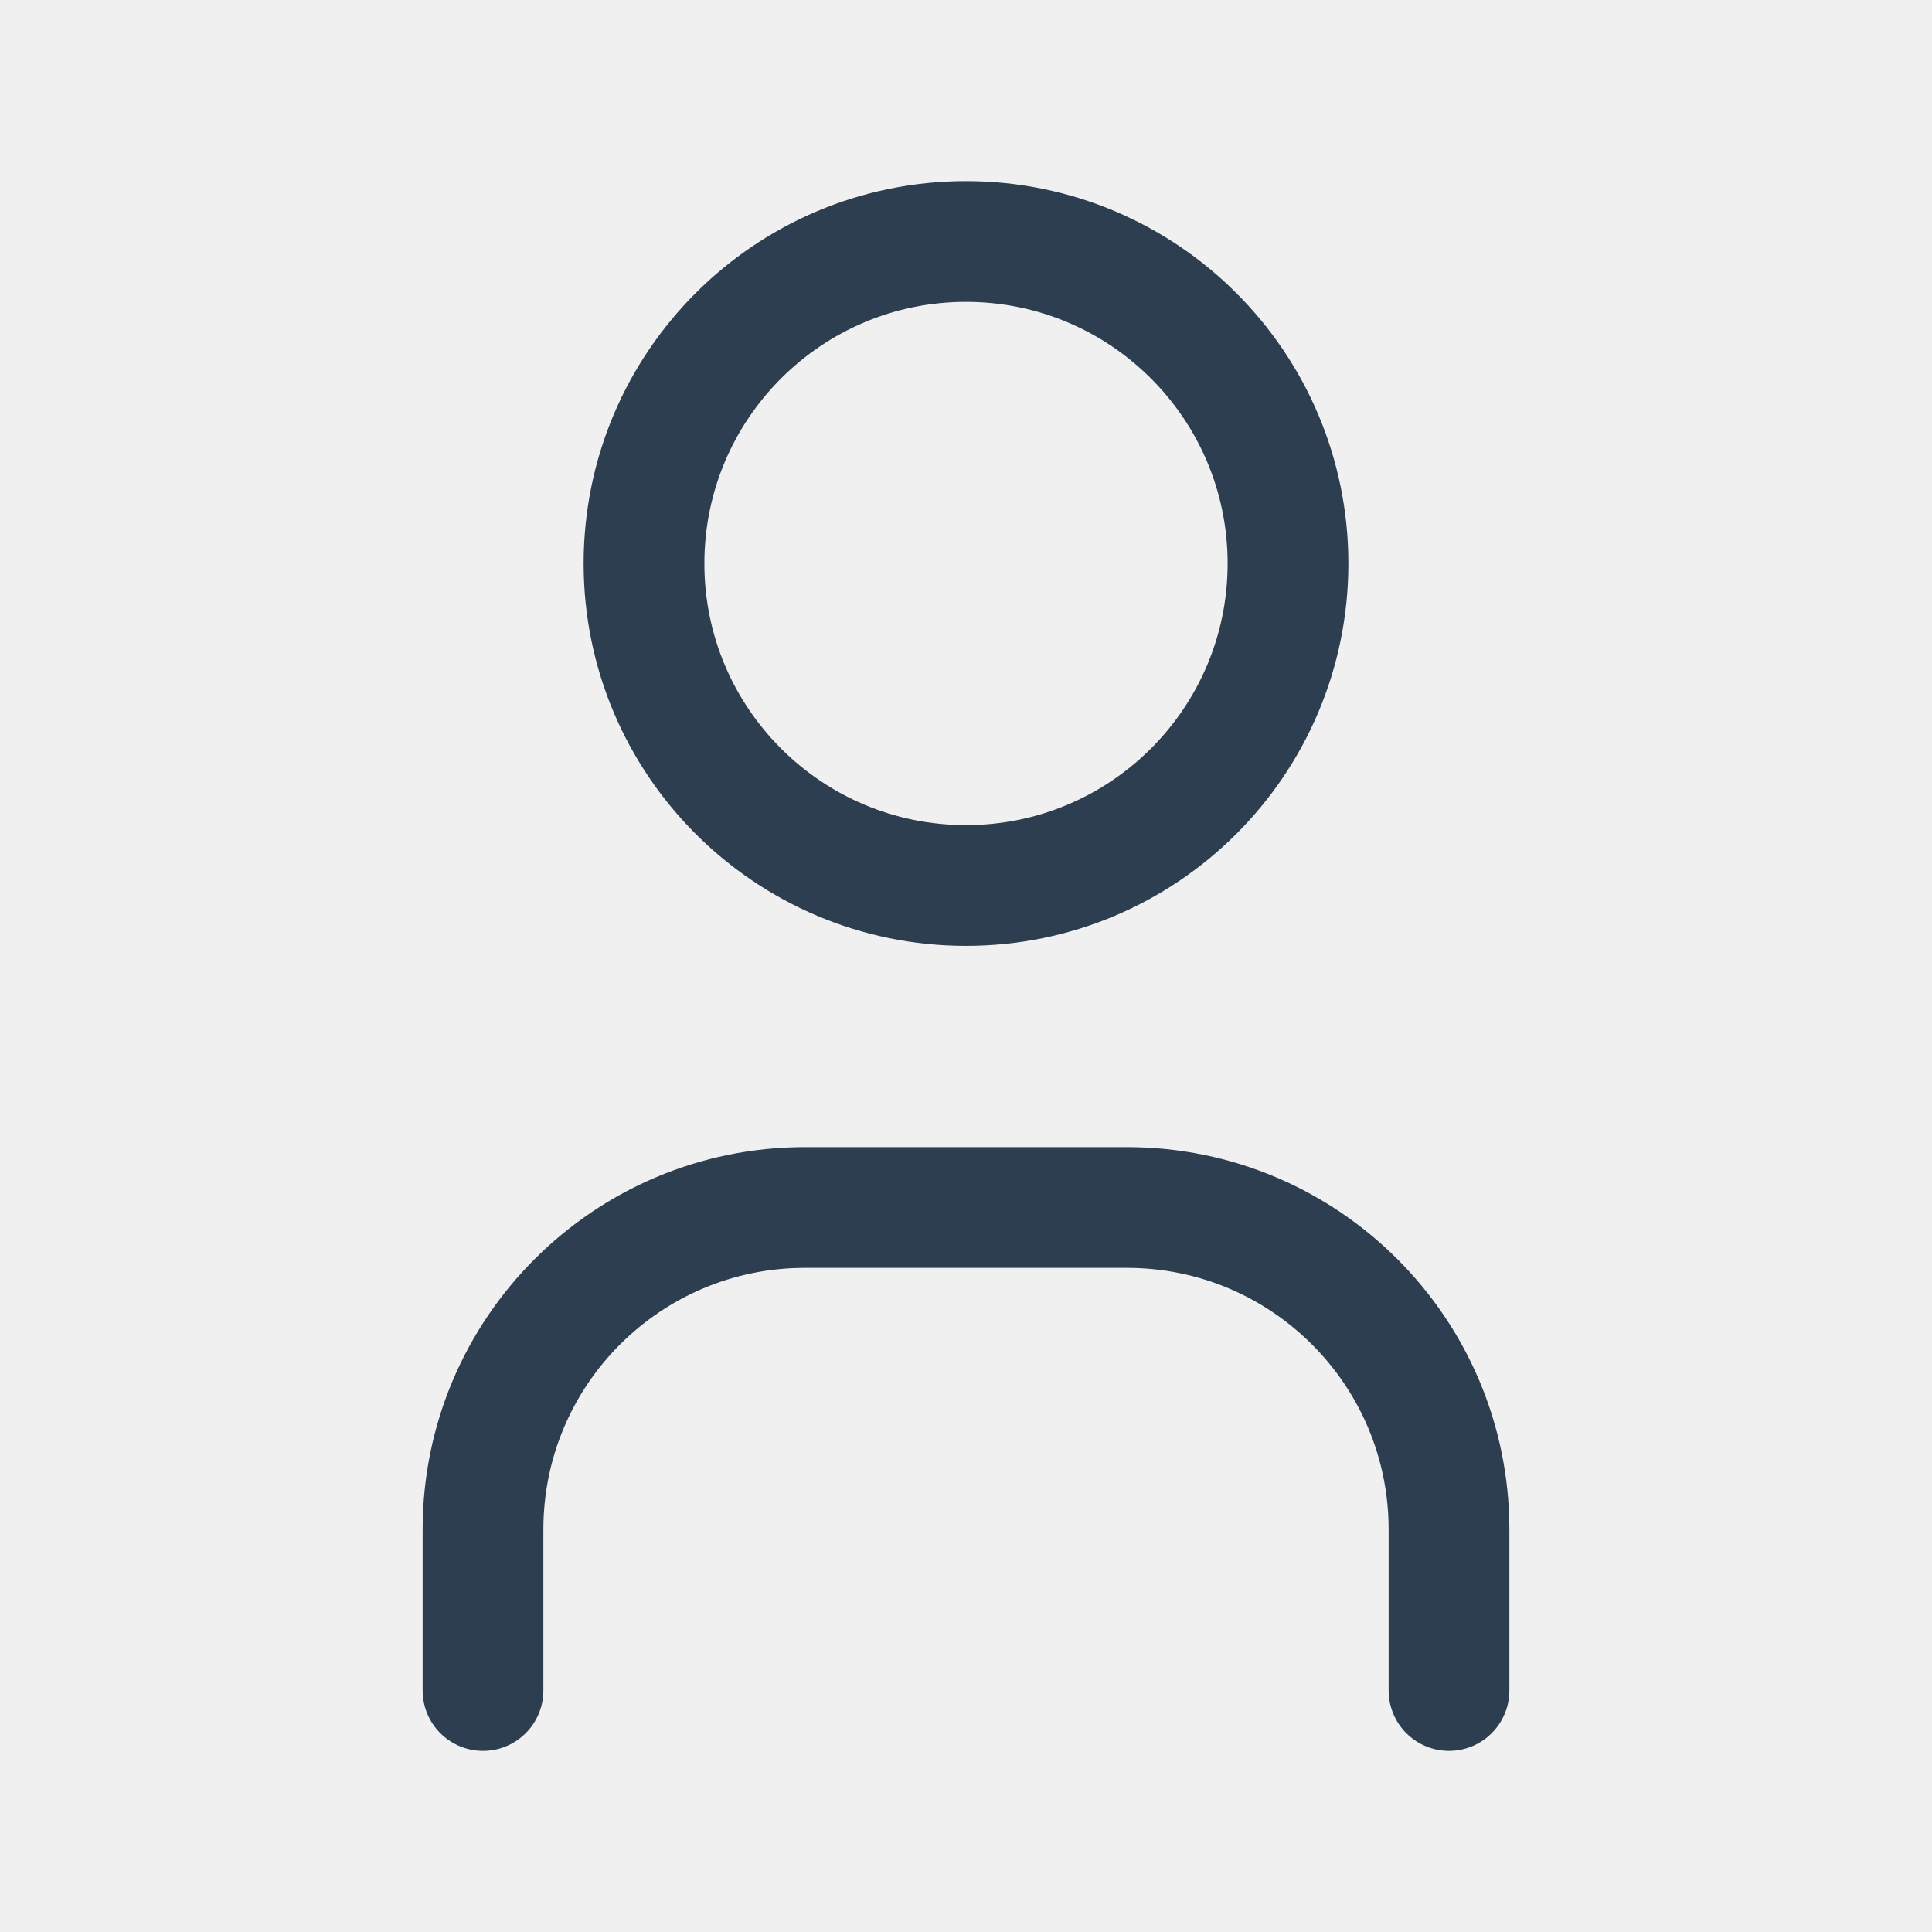
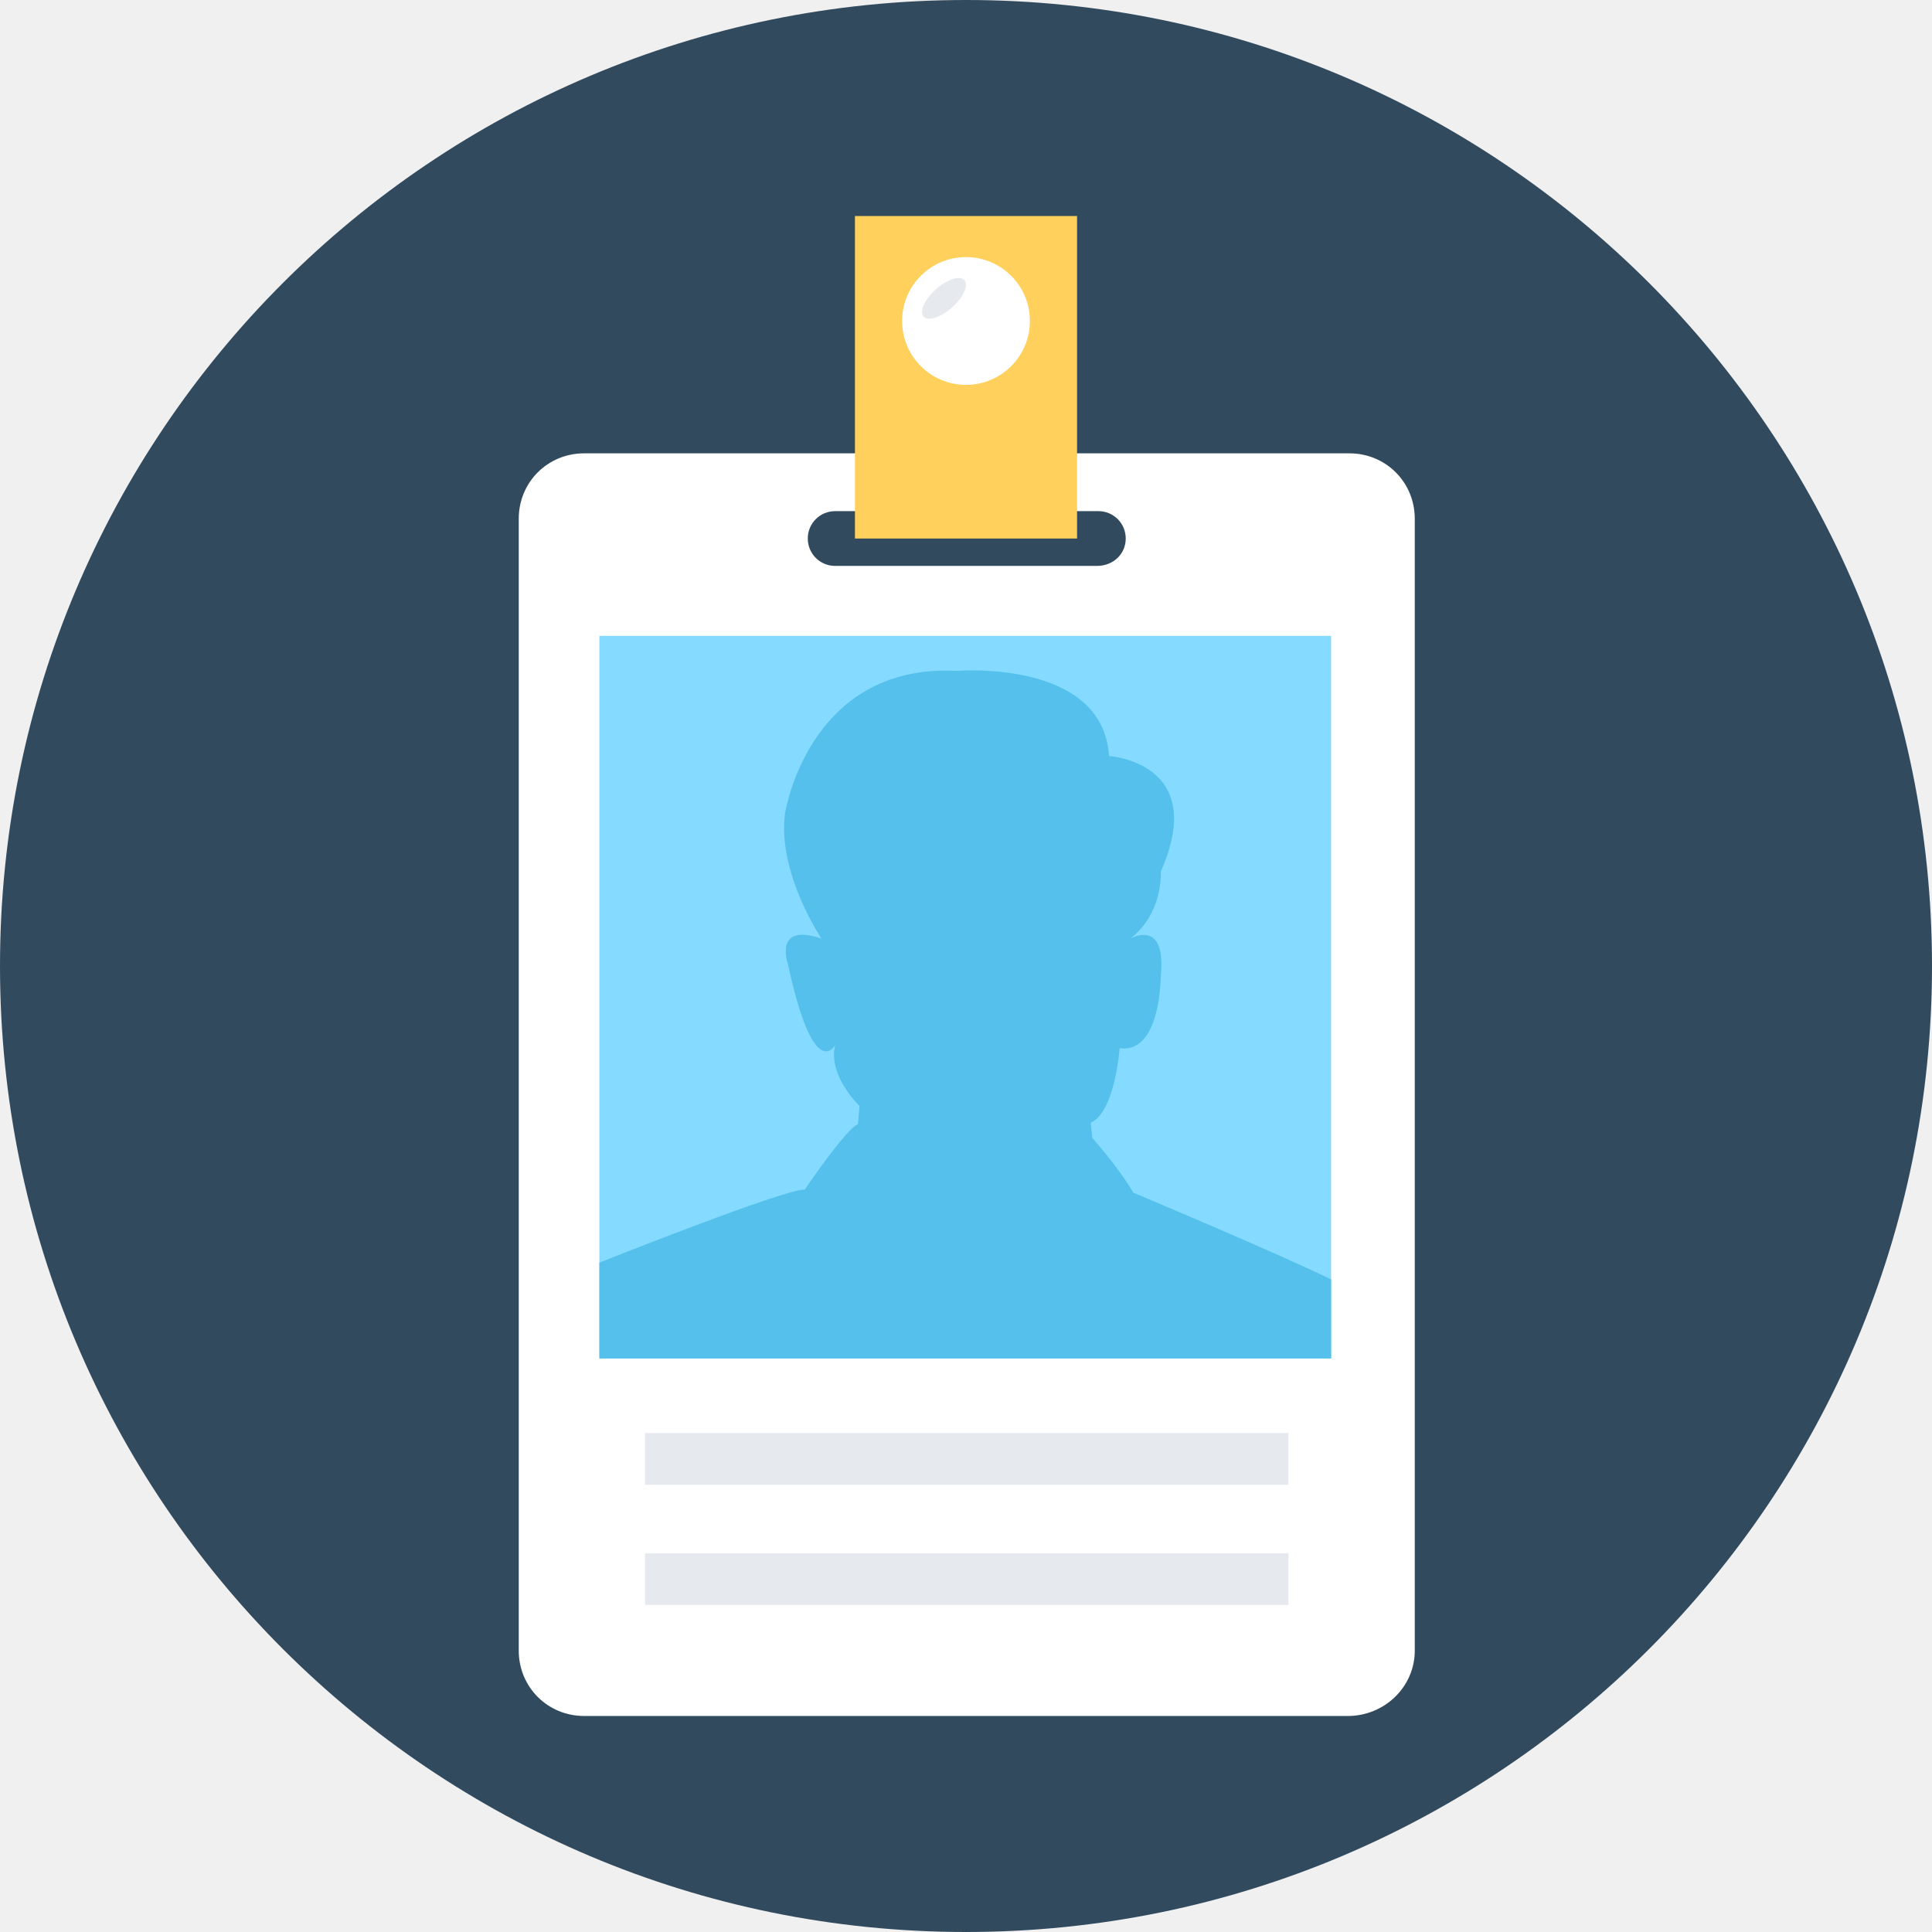
- <svg xmlns="http://www.w3.org/2000/svg" class="icon icon-tabler icon-tabler-user" width="44" height="44" viewBox="0 0 24 24" stroke-width="1.5" stroke="#2c3e50" fill="none" stroke-linecap="round" stroke-linejoin="round">
-   <path stroke="none" d="M0 0h24v24H0z" fill="none" />
-   <circle cx="12" cy="7" r="4" />
-   <path d="M6 21v-2a4 4 0 0 1 4 -4h4a4 4 0 0 1 4 4v2" />
+ <svg xmlns="http://www.w3.org/2000/svg" width="44" height="44" viewBox="0 0 508 508" xml:space="preserve">
+   <circle style="fill:#324A5E;" cx="254" cy="254" r="254" />
+   <path style="fill:#FFFFFF;" d="M354.4,451.2H153.6c-9.6,0-17.2-7.6-17.2-17.2V136.4c0-9.6,7.6-17.2,17.2-17.2h201.2c9.6,0,17.2,7.6,17.2,17.2V434C372,443.6,364,451.2,354.4,451.2z" />
+   <rect x="157.6" y="167.2" style="fill:#84DBFF;" width="192.4" height="190" />
+   <g>
+     <rect x="169.6" y="376.8" style="fill:#E6E9EE;" width="169.2" height="13.6" />
+     <rect x="169.6" y="408.4" style="fill:#E6E9EE;" width="169.2" height="13.6" />
+   </g>
+   <path style="fill:#324A5E;" d="M288.4,148.8h-68.8c-4,0-7.2-3.2-7.2-7.2l0,0c0-4,3.2-7.2,7.2-7.2h69.2c4,0,7.2,3.2,7.2,7.2l0,0C296,145.6,292.8,148.8,288.4,148.8z" />
+   <rect x="224.8" y="56.8" style="fill:#FFD05B;" width="58.4" height="84.8" />
+   <path style="fill:#54C0EB;" d="M298,313.6c-4-6.8-10.8-14.4-10.8-14.4l-0.4-4c6.4-2.8,7.6-19.6,7.6-19.6c10.8,1.6,10.8-18.8,10.8-18.8c1.6-15.6-8-10-8-10c8.8-6.8,8-17.6,8-17.6c12.8-28.8-13.6-30.4-13.6-30.4c-1.6-25.6-40-22.4-40-22.4c-39.2-2-45.2,37.6-45.2,37.6c-2,15.6,9.6,32.8,9.6,32.8c-12.8-4.4-8.8,6.8-8.8,6.8c6.8,31.6,12.4,21.2,12.4,21.2c-2,8,6.4,16,6.4,16l-0.4,4.8c-3.2,1.2-14,17.2-14,17.2c-4.8-0.4-54,19.2-54,19.2v25.2H350v-20.8C335.2,329.2,298,313.6,298,313.6z" />
+   <circle style="fill:#FFFFFF;" cx="254" cy="84.4" r="16.8" />
+   <ellipse transform="matrix(0.7463 -0.6656 0.6656 0.7463 10.7523 185.1136)" style="fill:#E6E9EE;" cx="248.212" cy="78.452" rx="7.2" ry="3.2" />
</svg>
